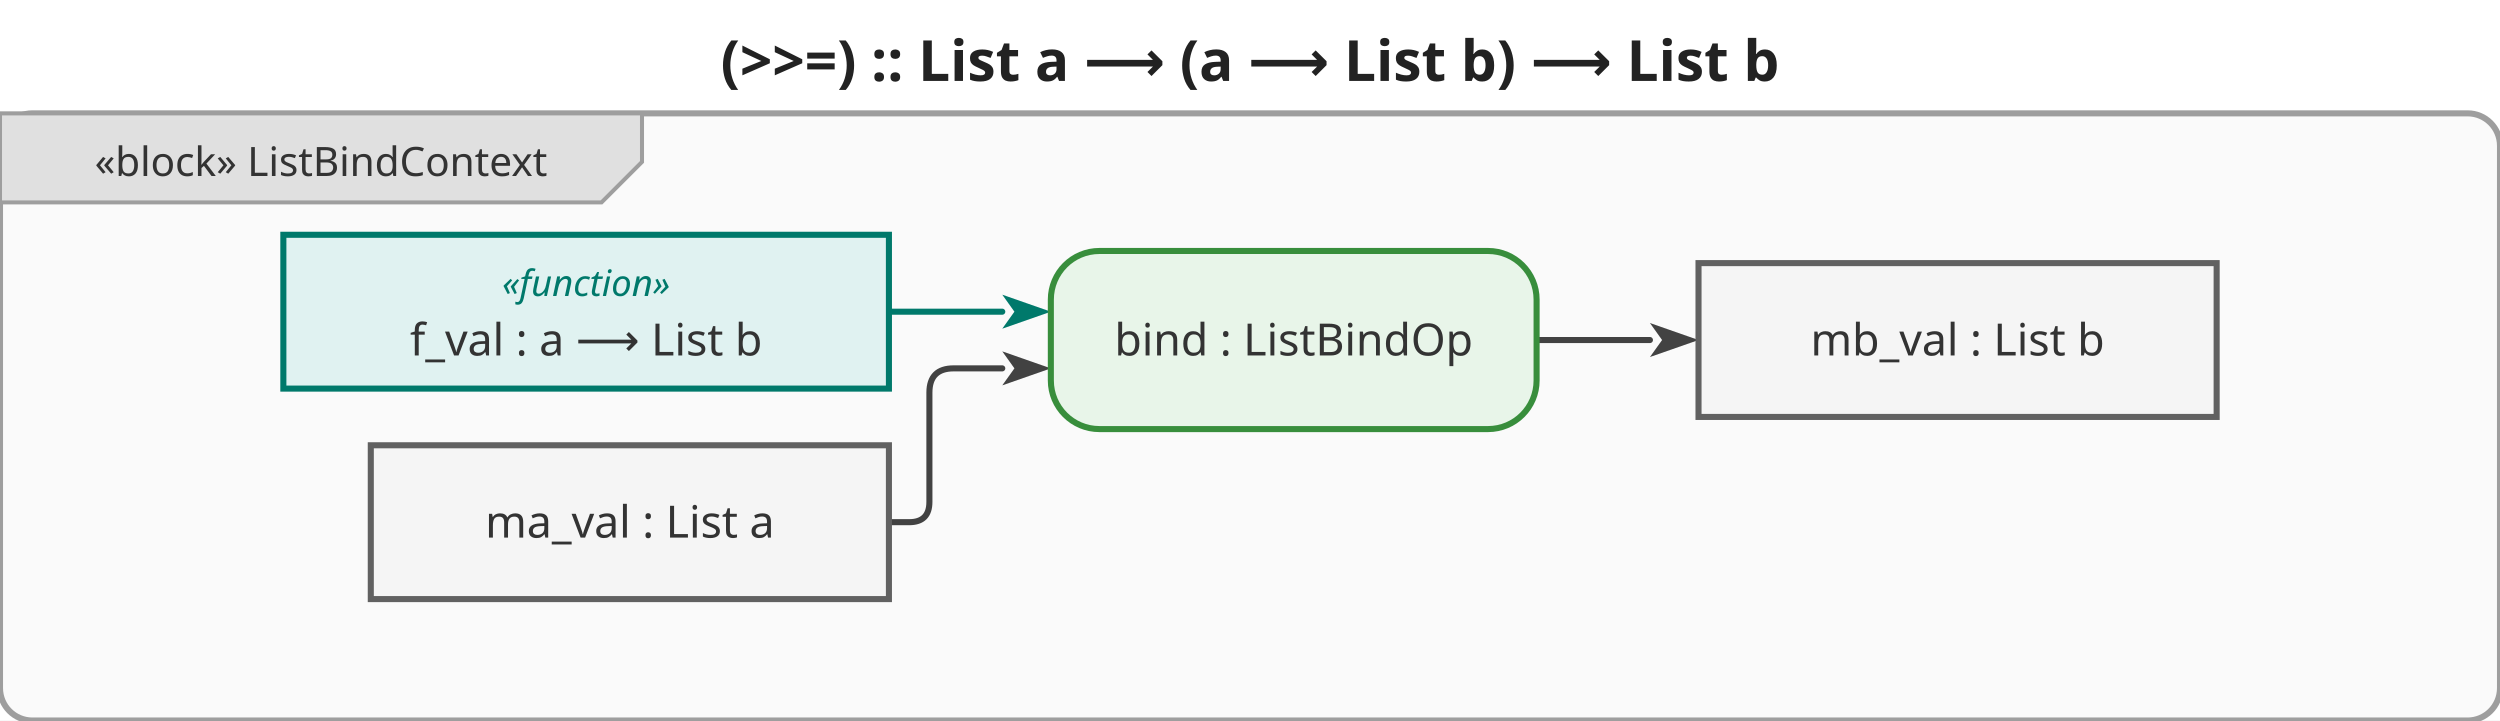
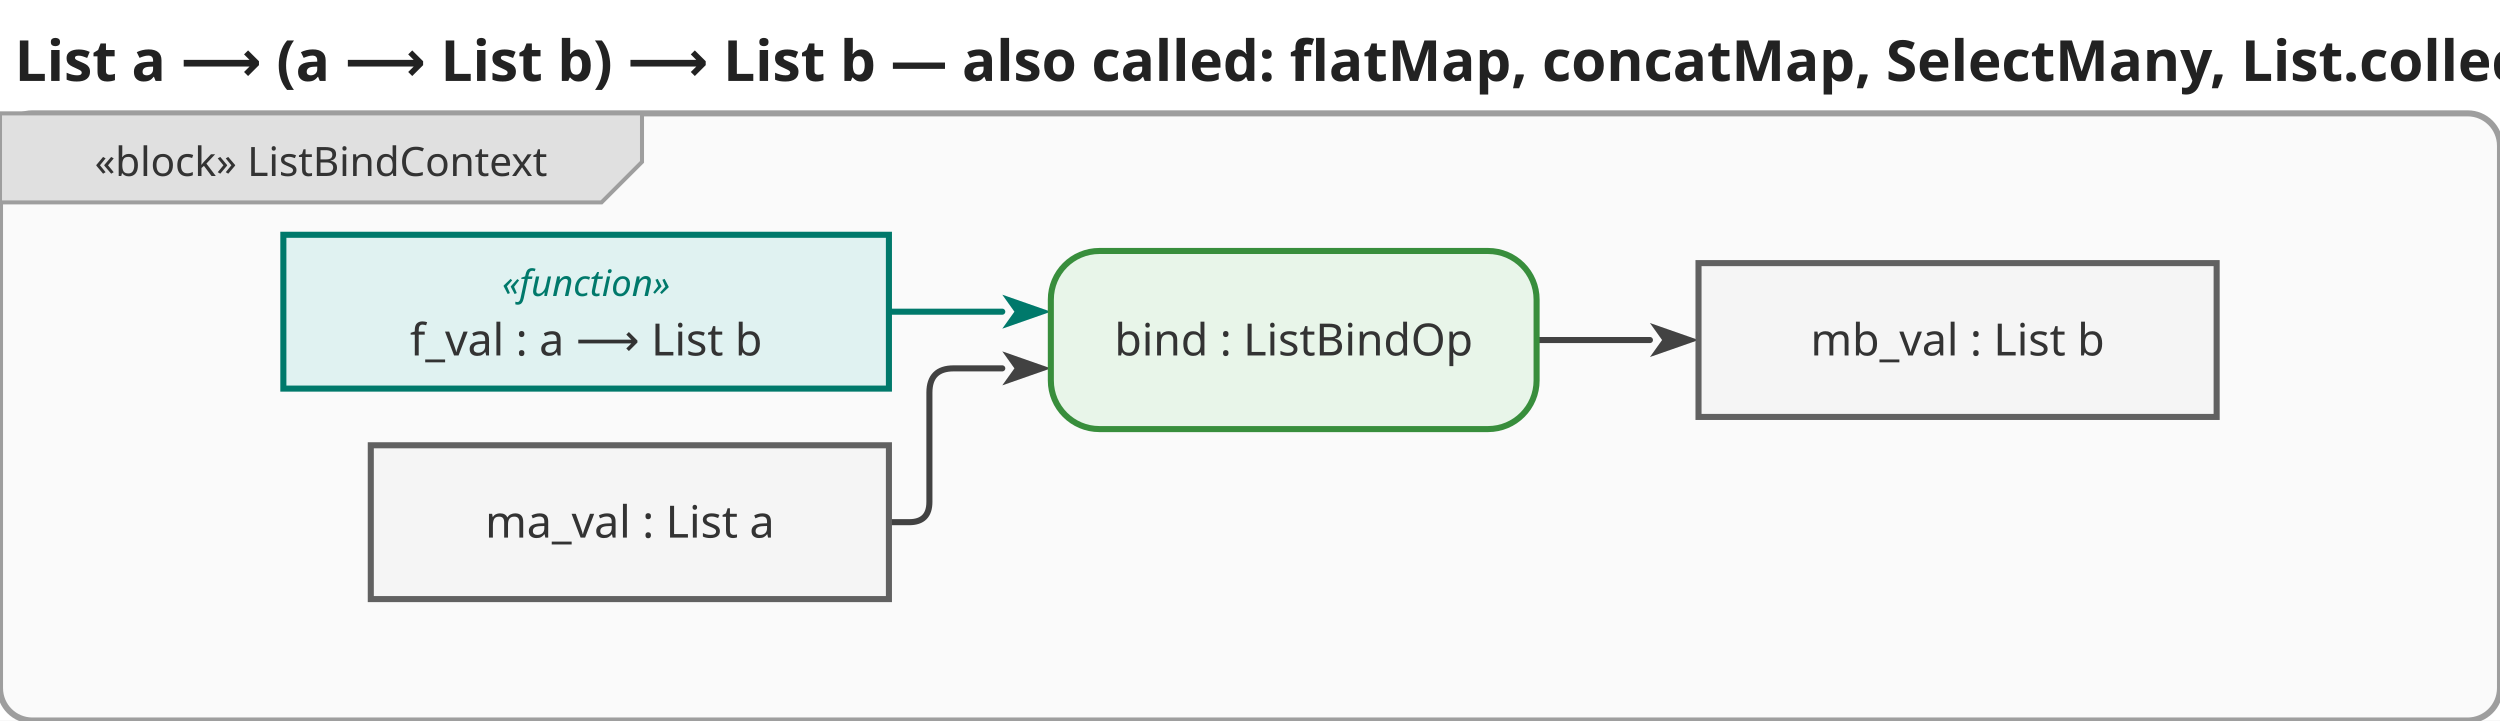
<svg xmlns="http://www.w3.org/2000/svg" viewBox="0 0 617.6 178" width="617.6" height="178">
  <defs>
    <marker id="arrowFilled" viewBox="0 0 10 10" refX="0" refY="5" markerWidth="8" markerHeight="8" orient="auto-start-reverse">
      <path d="M0,1.5 L10,5 L0,8.5 L2.5,5 Z" fill="#424242" />
    </marker>
    <marker id="arrowOpen" viewBox="0 0 10 10" refX="0" refY="5" markerWidth="8" markerHeight="8" orient="auto-start-reverse">
      <path d="M0,1.5 L10,5 L0,8.5" fill="none" stroke="#424242" stroke-width="1.25" />
    </marker>
    <marker id="arrowHof" viewBox="0 0 10 10" refX="0" refY="5" markerWidth="8" markerHeight="8" orient="auto-start-reverse">
      <path d="M0,1.5 L10,5 L0,8.5 L2.5,5 Z" fill="#00796b" />
    </marker>
  </defs>
  <rect width="617.6" height="178" fill="white" />
-   <text x="308.8" y="20" text-anchor="middle" font-size="14" font-weight="bold" font-family="sans-serif" fill="#222">(&gt;&gt;=) :: List a ⟶ (a ⟶ List b) ⟶ List b</text>
+   <text x="308.8" y="20" text-anchor="middle" font-size="14" font-weight="bold" font-family="sans-serif" fill="#222">bind :: List a ⟶ (a ⟶ List b) ⟶ List b — also called: flatMap, concatMap, SelectMany, List.collect, &gt;&gt;=</text>
  <g transform="translate(0,28)">
    <rect x="0" y="0" width="617.6" height="150" rx="8" fill="#fafafa" stroke="#9e9e9e" stroke-width="1.5" />
    <g class="diagram-frame-tab tab-block">
      <path d="M0,0 L158.6,0 L158.6,12 L148.6,22 L0,22 Z" fill="#e0e0e0" stroke="#9e9e9e" stroke-width="1" />
      <text x="79.3" y="12" text-anchor="middle" font-size="10" font-family="sans-serif" dominant-baseline="middle" fill="#333">«block» ListBindContext</text>
    </g>
    <g class="edge">
      <path d="M219.6,101.0 L224.6,101.0 Q229.6,101.0 229.6,96.0 L229.6,69.0 Q229.6,63.0 235.6,63.0 L247.6,63.0" fill="none" stroke="#424242" stroke-width="1.5" stroke-linejoin="round" stroke-linecap="round" marker-end="url(#arrowFilled)" />
    </g>
    <g class="edge hof-edge">
      <path d="M219.6,49.0 L247.6,49.0" fill="none" stroke="#00796b" stroke-width="1.5" stroke-linejoin="round" stroke-linecap="round" marker-end="url(#arrowHof)" />
    </g>
    <g class="edge">
      <path d="M379.6,56.0 L407.6,56.0" fill="none" stroke="#424242" stroke-width="1.5" stroke-linejoin="round" stroke-linecap="round" marker-end="url(#arrowFilled)" />
    </g>
    <g class="object-node">
      <rect x="91.6" y="82" width="128" height="38" fill="#f5f5f5" stroke="#616161" stroke-width="1.5" />
      <text x="155.6" y="101" text-anchor="middle" font-size="11" font-family="sans-serif" dominant-baseline="middle" fill="#333">ma_val : List a</text>
    </g>
    <g class="object-node hof">
      <rect x="70" y="30" width="149.6" height="38" fill="#e0f2f1" stroke="#00796b" stroke-width="1.5" />
      <text x="144.8" y="42" text-anchor="middle" font-size="9" font-style="italic" font-family="sans-serif" dominant-baseline="middle" fill="#00796b">«function»</text>
      <text x="144.8" y="56" text-anchor="middle" font-size="11" font-family="sans-serif" dominant-baseline="middle" fill="#333">f_val : a ⟶ List b</text>
    </g>
    <g class="action-node">
      <rect x="259.6" y="34" width="120" height="44" rx="12" fill="#e8f5e9" stroke="#388e3c" stroke-width="1.5" />
      <text class="action-label" x="319.6" y="56" text-anchor="middle" font-size="11" font-family="sans-serif" dominant-baseline="middle" fill="#333">bind : ListBindOp</text>
    </g>
    <g class="object-node">
      <rect x="419.6" y="37" width="128" height="38" fill="#f5f5f5" stroke="#616161" stroke-width="1.5" />
      <text x="483.6" y="56" text-anchor="middle" font-size="11" font-family="sans-serif" dominant-baseline="middle" fill="#333">mb_val : List b</text>
    </g>
  </g>
</svg>
